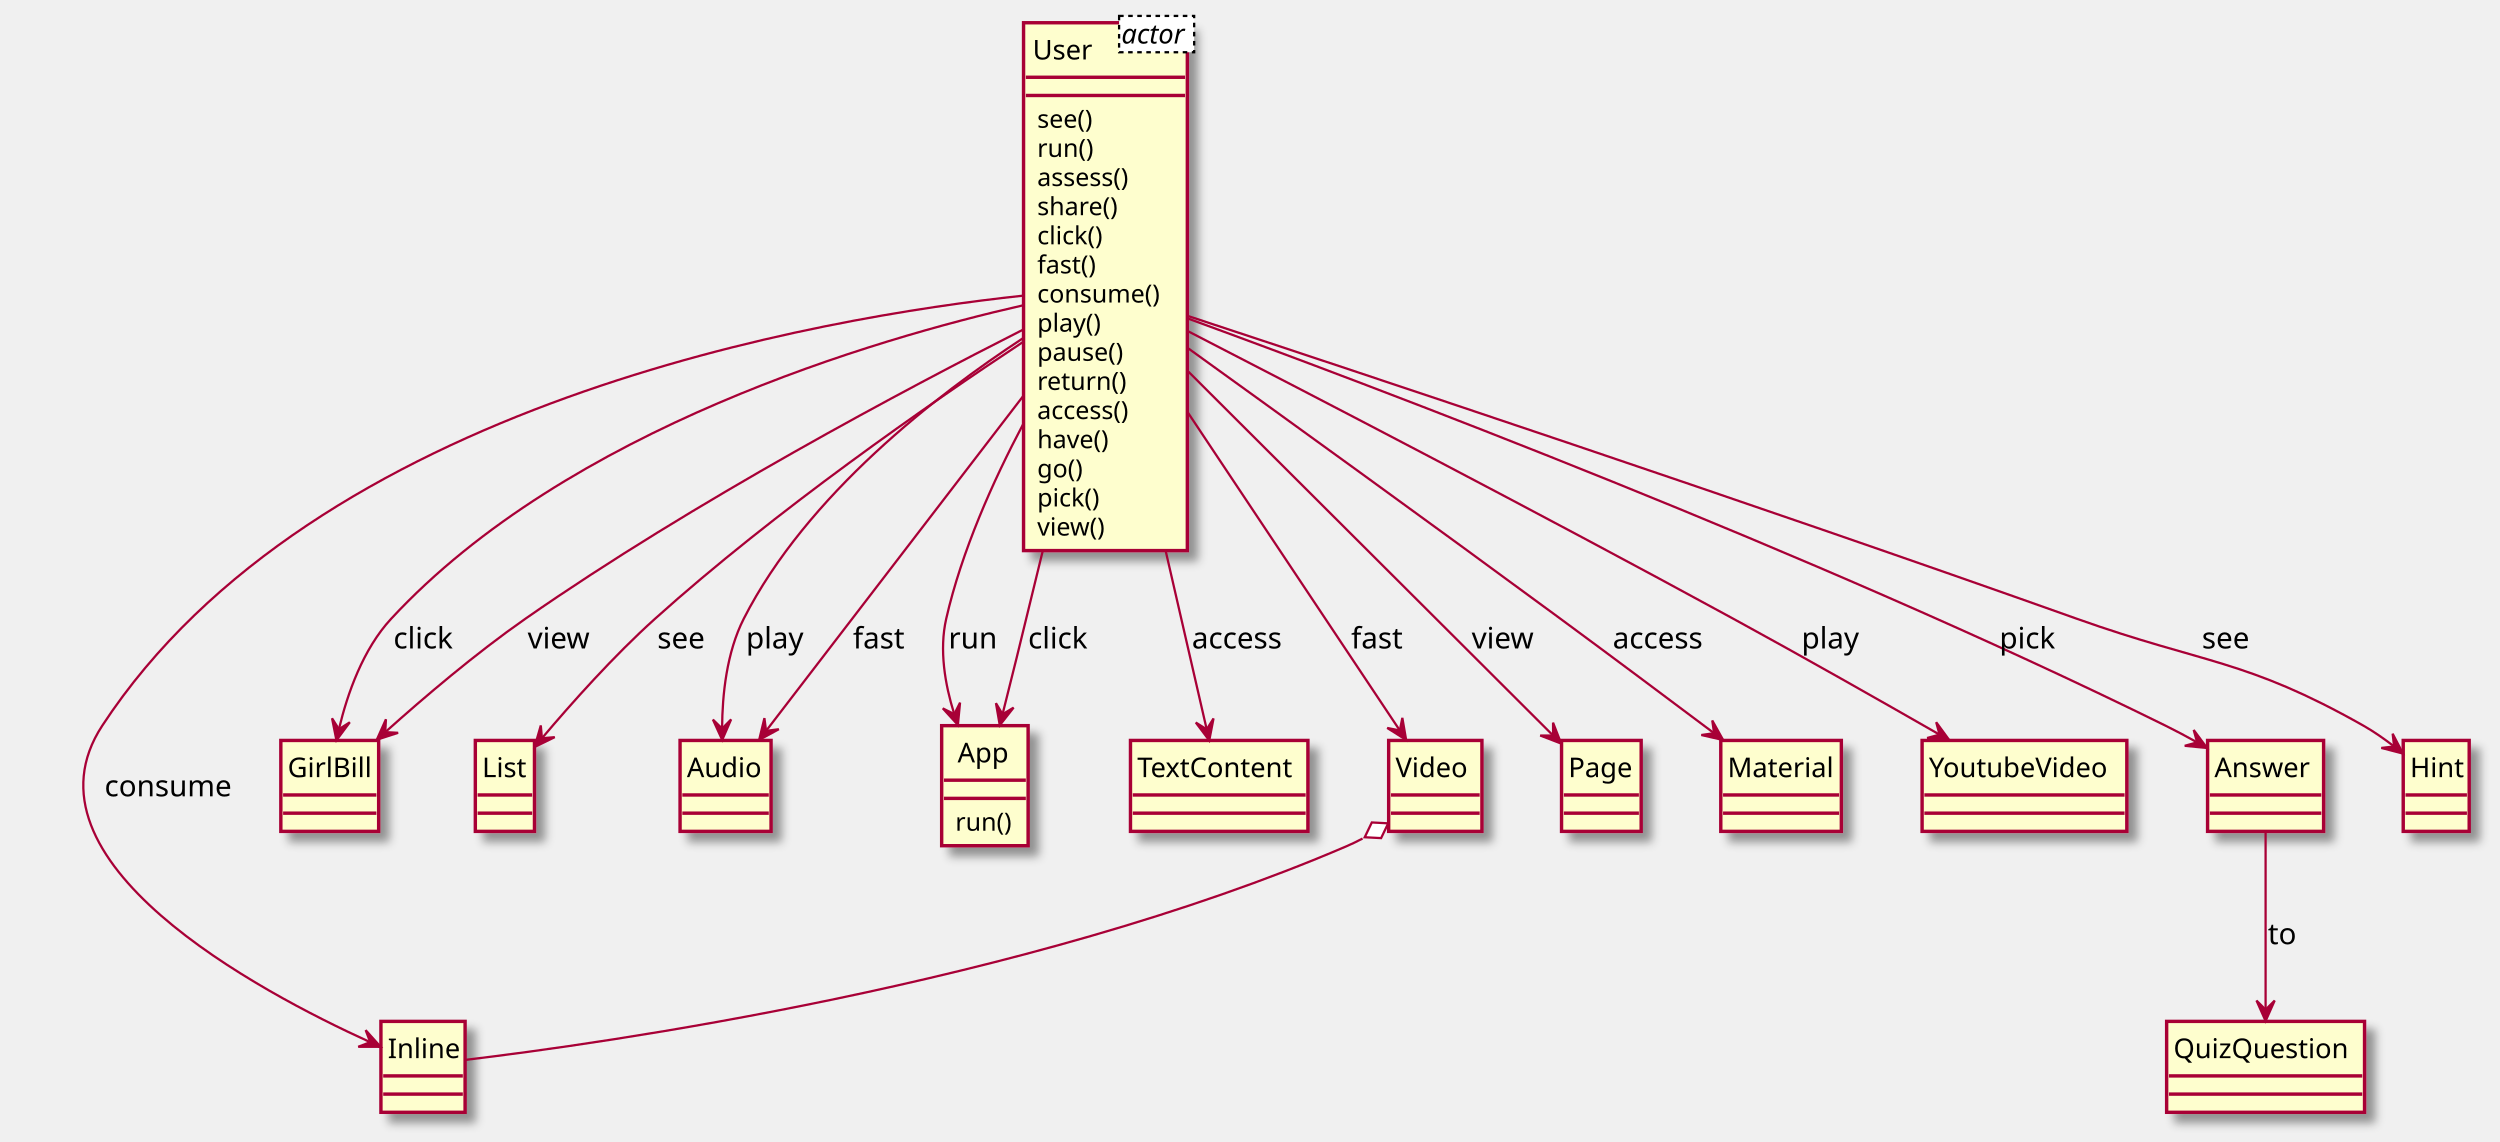
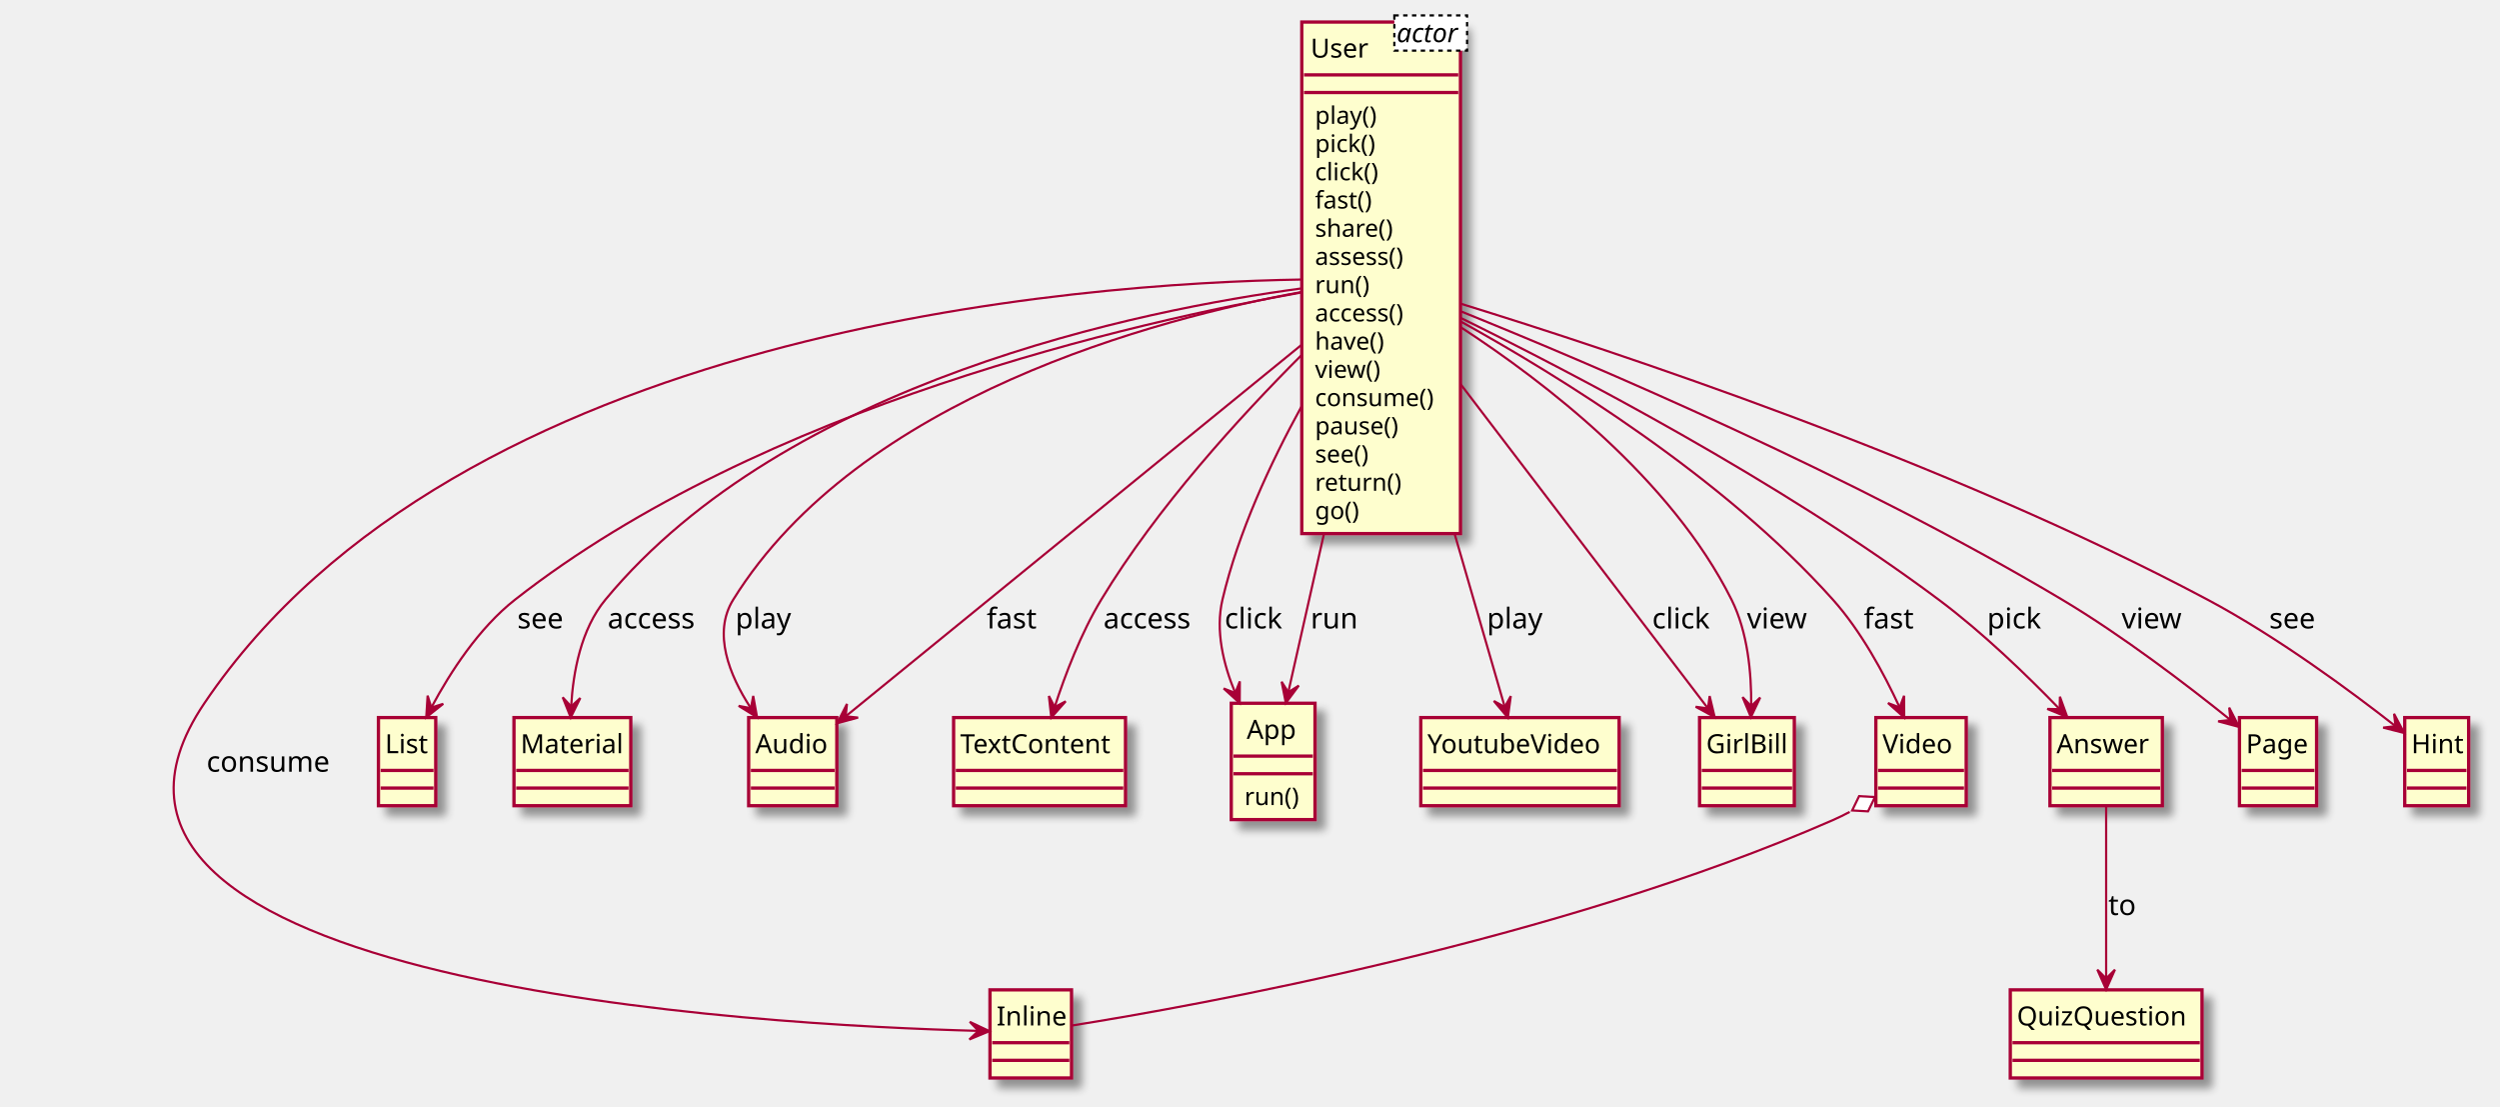
- <svg xmlns="http://www.w3.org/2000/svg" contentScriptType="application/ecmascript" contentStyleType="text/css" height="502px" preserveAspectRatio="none" style="width:1099px;height:502px;background:#FFFFFF;" version="1.1" viewBox="0 0 1099 502" width="1099px" zoomAndPan="magnify">
+ <svg xmlns="http://www.w3.org/2000/svg" contentScriptType="application/ecmascript" contentStyleType="text/css" height="502px" preserveAspectRatio="none" style="width:1134px;height:502px;background:#FFFFFF;" version="1.1" viewBox="0 0 1134 502" width="1134px" zoomAndPan="magnify">
  <defs>
-     <filter height="300%" id="f72lusz4ehf7g" width="300%" x="-1" y="-1">
+     <filter height="300%" id="f5y6utn0iyf1y" width="300%" x="-1" y="-1">
      <feGaussianBlur result="blurOut" stdDeviation="2.0" />
      <feColorMatrix in="blurOut" result="blurOut2" type="matrix" values="0 0 0 0 0 0 0 0 0 0 0 0 0 0 0 0 0 0 .4 0" />
      <feOffset dx="4.0" dy="4.0" in="blurOut2" result="blurOut3" />
      <feBlend in="SourceGraphic" in2="blurOut3" mode="normal" />
    </filter>
  </defs>
  <g>
-     <rect codeLine="6" fill="#FEFECE" filter="url(#f72lusz4ehf7g)" height="232.039" id="User" style="stroke:#A80036;stroke-width:1.5;" width="72" x="449.955" y="10" />
-     <text fill="#000000" font-family="sans-serif" font-size="12" lengthAdjust="spacing" textLength="29" x="453.955" y="26.139">User</text>
-     <rect fill="#FFFFFF" height="15.969" style="stroke:#000000;stroke-width:1.0;stroke-dasharray:2.0,2.0;" width="33" x="491.955" y="7" />
-     <text fill="#000000" font-family="sans-serif" font-size="12" font-style="italic" lengthAdjust="spacing" textLength="31" x="492.955" y="19.139">actor</text>
-     <line style="stroke:#A80036;stroke-width:1.5;" x1="450.955" x2="520.955" y1="33.969" y2="33.969" />
-     <line style="stroke:#A80036;stroke-width:1.5;" x1="450.955" x2="520.955" y1="41.969" y2="41.969" />
-     <text fill="#000000" font-family="sans-serif" font-size="11" lengthAdjust="spacing" textLength="30" x="455.955" y="56.179">see()</text>
-     <text fill="#000000" font-family="sans-serif" font-size="11" lengthAdjust="spacing" textLength="26" x="455.955" y="68.984">run()</text>
-     <text fill="#000000" font-family="sans-serif" font-size="11" lengthAdjust="spacing" textLength="47" x="455.955" y="81.789">assess()</text>
-     <text fill="#000000" font-family="sans-serif" font-size="11" lengthAdjust="spacing" textLength="40" x="455.955" y="94.593">share()</text>
-     <text fill="#000000" font-family="sans-serif" font-size="11" lengthAdjust="spacing" textLength="32" x="455.955" y="107.398">click()</text>
-     <text fill="#000000" font-family="sans-serif" font-size="11" lengthAdjust="spacing" textLength="29" x="455.955" y="120.203">fast()</text>
-     <text fill="#000000" font-family="sans-serif" font-size="11" lengthAdjust="spacing" textLength="60" x="455.955" y="133.007">consume()</text>
-     <text fill="#000000" font-family="sans-serif" font-size="11" lengthAdjust="spacing" textLength="32" x="455.955" y="145.812">play()</text>
-     <text fill="#000000" font-family="sans-serif" font-size="11" lengthAdjust="spacing" textLength="43" x="455.955" y="158.617">pause()</text>
-     <text fill="#000000" font-family="sans-serif" font-size="11" lengthAdjust="spacing" textLength="42" x="455.955" y="171.421">return()</text>
-     <text fill="#000000" font-family="sans-serif" font-size="11" lengthAdjust="spacing" textLength="47" x="455.955" y="184.226">access()</text>
-     <text fill="#000000" font-family="sans-serif" font-size="11" lengthAdjust="spacing" textLength="37" x="455.955" y="197.031">have()</text>
-     <text fill="#000000" font-family="sans-serif" font-size="11" lengthAdjust="spacing" textLength="22" x="455.955" y="209.835">go()</text>
-     <text fill="#000000" font-family="sans-serif" font-size="11" lengthAdjust="spacing" textLength="30" x="455.955" y="222.64">pick()</text>
-     <text fill="#000000" font-family="sans-serif" font-size="11" lengthAdjust="spacing" textLength="35" x="455.955" y="235.445">view()</text>
-     <rect codeLine="4" fill="#FEFECE" filter="url(#f72lusz4ehf7g)" height="39.969" id="Inline" style="stroke:#A80036;stroke-width:1.5;" width="37" x="167.455" y="449" />
-     <text fill="#000000" font-family="sans-serif" font-size="12" lengthAdjust="spacing" textLength="31" x="170.455" y="465.139">Inline</text>
-     <line style="stroke:#A80036;stroke-width:1.5;" x1="168.455" x2="203.455" y1="472.969" y2="472.969" />
-     <line style="stroke:#A80036;stroke-width:1.5;" x1="168.455" x2="203.455" y1="480.969" y2="480.969" />
-     <rect codeLine="23" fill="#FEFECE" filter="url(#f72lusz4ehf7g)" height="39.969" id="GirlBill" style="stroke:#A80036;stroke-width:1.5;" width="43" x="123.455" y="325.5" />
-     <text fill="#000000" font-family="sans-serif" font-size="12" lengthAdjust="spacing" textLength="37" x="126.455" y="341.639">GirlBill</text>
-     <line style="stroke:#A80036;stroke-width:1.5;" x1="124.455" x2="165.455" y1="349.469" y2="349.469" />
-     <line style="stroke:#A80036;stroke-width:1.5;" x1="124.455" x2="165.455" y1="357.469" y2="357.469" />
-     <rect codeLine="25" fill="#FEFECE" filter="url(#f72lusz4ehf7g)" height="39.969" id="List" style="stroke:#A80036;stroke-width:1.5;" width="26" x="208.955" y="325.5" />
-     <text fill="#000000" font-family="sans-serif" font-size="12" lengthAdjust="spacing" textLength="20" x="211.955" y="341.639">List</text>
-     <line style="stroke:#A80036;stroke-width:1.5;" x1="209.955" x2="233.955" y1="349.469" y2="349.469" />
-     <line style="stroke:#A80036;stroke-width:1.5;" x1="209.955" x2="233.955" y1="357.469" y2="357.469" />
-     <rect codeLine="27" fill="#FEFECE" filter="url(#f72lusz4ehf7g)" height="39.969" id="Audio" style="stroke:#A80036;stroke-width:1.5;" width="40" x="298.955" y="325.5" />
-     <text fill="#000000" font-family="sans-serif" font-size="12" lengthAdjust="spacing" textLength="34" x="301.955" y="341.639">Audio</text>
-     <line style="stroke:#A80036;stroke-width:1.5;" x1="299.955" x2="337.955" y1="349.469" y2="349.469" />
-     <line style="stroke:#A80036;stroke-width:1.5;" x1="299.955" x2="337.955" y1="357.469" y2="357.469" />
-     <rect codeLine="29" fill="#FEFECE" filter="url(#f72lusz4ehf7g)" height="52.773" id="App" style="stroke:#A80036;stroke-width:1.5;" width="38" x="413.955" y="319" />
-     <text fill="#000000" font-family="sans-serif" font-size="12" lengthAdjust="spacing" textLength="24" x="420.955" y="335.139">App</text>
-     <line style="stroke:#A80036;stroke-width:1.5;" x1="414.955" x2="450.955" y1="342.969" y2="342.969" />
-     <line style="stroke:#A80036;stroke-width:1.5;" x1="414.955" x2="450.955" y1="350.969" y2="350.969" />
-     <text fill="#000000" font-family="sans-serif" font-size="11" lengthAdjust="spacing" textLength="26" x="419.955" y="365.179">run()</text>
-     <rect codeLine="32" fill="#FEFECE" filter="url(#f72lusz4ehf7g)" height="39.969" id="TextContent" style="stroke:#A80036;stroke-width:1.5;" width="78" x="496.955" y="325.5" />
-     <text fill="#000000" font-family="sans-serif" font-size="12" lengthAdjust="spacing" textLength="72" x="499.955" y="341.639">TextContent</text>
-     <line style="stroke:#A80036;stroke-width:1.5;" x1="497.955" x2="573.955" y1="349.469" y2="349.469" />
-     <line style="stroke:#A80036;stroke-width:1.5;" x1="497.955" x2="573.955" y1="357.469" y2="357.469" />
-     <rect codeLine="34" fill="#FEFECE" filter="url(#f72lusz4ehf7g)" height="39.969" id="Answer" style="stroke:#A80036;stroke-width:1.5;" width="51" x="970.455" y="325.5" />
-     <text fill="#000000" font-family="sans-serif" font-size="12" lengthAdjust="spacing" textLength="45" x="973.455" y="341.639">Answer</text>
-     <line style="stroke:#A80036;stroke-width:1.5;" x1="971.455" x2="1020.455" y1="349.469" y2="349.469" />
-     <line style="stroke:#A80036;stroke-width:1.5;" x1="971.455" x2="1020.455" y1="357.469" y2="357.469" />
-     <rect codeLine="36" fill="#FEFECE" filter="url(#f72lusz4ehf7g)" height="39.969" id="Page" style="stroke:#A80036;stroke-width:1.5;" width="35" x="686.455" y="325.5" />
-     <text fill="#000000" font-family="sans-serif" font-size="12" lengthAdjust="spacing" textLength="29" x="689.455" y="341.639">Page</text>
-     <line style="stroke:#A80036;stroke-width:1.5;" x1="687.455" x2="720.455" y1="349.469" y2="349.469" />
-     <line style="stroke:#A80036;stroke-width:1.5;" x1="687.455" x2="720.455" y1="357.469" y2="357.469" />
-     <rect codeLine="38" fill="#FEFECE" filter="url(#f72lusz4ehf7g)" height="39.969" id="Material" style="stroke:#A80036;stroke-width:1.5;" width="53" x="756.455" y="325.5" />
-     <text fill="#000000" font-family="sans-serif" font-size="12" lengthAdjust="spacing" textLength="47" x="759.455" y="341.639">Material</text>
-     <line style="stroke:#A80036;stroke-width:1.5;" x1="757.455" x2="808.455" y1="349.469" y2="349.469" />
-     <line style="stroke:#A80036;stroke-width:1.5;" x1="757.455" x2="808.455" y1="357.469" y2="357.469" />
-     <rect codeLine="40" fill="#FEFECE" filter="url(#f72lusz4ehf7g)" height="39.969" id="YoutubeVideo" style="stroke:#A80036;stroke-width:1.5;" width="90" x="844.955" y="325.5" />
-     <text fill="#000000" font-family="sans-serif" font-size="12" lengthAdjust="spacing" textLength="84" x="847.955" y="341.639">YoutubeVideo</text>
-     <line style="stroke:#A80036;stroke-width:1.5;" x1="845.955" x2="933.955" y1="349.469" y2="349.469" />
-     <line style="stroke:#A80036;stroke-width:1.5;" x1="845.955" x2="933.955" y1="357.469" y2="357.469" />
-     <rect codeLine="42" fill="#FEFECE" filter="url(#f72lusz4ehf7g)" height="39.969" id="Video" style="stroke:#A80036;stroke-width:1.5;" width="41" x="610.455" y="325.5" />
-     <text fill="#000000" font-family="sans-serif" font-size="12" lengthAdjust="spacing" textLength="35" x="613.455" y="341.639">Video</text>
-     <line style="stroke:#A80036;stroke-width:1.5;" x1="611.455" x2="650.455" y1="349.469" y2="349.469" />
-     <line style="stroke:#A80036;stroke-width:1.5;" x1="611.455" x2="650.455" y1="357.469" y2="357.469" />
-     <rect codeLine="44" fill="#FEFECE" filter="url(#f72lusz4ehf7g)" height="39.969" id="Hint" style="stroke:#A80036;stroke-width:1.5;" width="29" x="1056.457" y="325.5" />
-     <text fill="#000000" font-family="sans-serif" font-size="12" lengthAdjust="spacing" textLength="23" x="1059.457" y="341.639">Hint</text>
-     <line style="stroke:#A80036;stroke-width:1.5;" x1="1057.457" x2="1084.457" y1="349.469" y2="349.469" />
-     <line style="stroke:#A80036;stroke-width:1.5;" x1="1057.457" x2="1084.457" y1="357.469" y2="357.469" />
-     <rect codeLine="46" fill="#FEFECE" filter="url(#f72lusz4ehf7g)" height="39.969" id="QuizQuestion" style="stroke:#A80036;stroke-width:1.5;" width="87" x="952.455" y="449" />
-     <text fill="#000000" font-family="sans-serif" font-size="12" lengthAdjust="spacing" textLength="81" x="955.455" y="465.139">QuizQuestion</text>
-     <line style="stroke:#A80036;stroke-width:1.5;" x1="953.455" x2="1038.455" y1="472.969" y2="472.969" />
-     <line style="stroke:#A80036;stroke-width:1.5;" x1="953.455" x2="1038.455" y1="480.969" y2="480.969" />
-     <path codeLine="48" d="M458.412,242.086 C454.59,257.856 450.693,273.833 446.955,289 C444.966,297.07 442.782,305.791 440.743,313.877 " fill="none" id="User-to-App" style="stroke:#A80036;stroke-width:1.0;" />
-     <polygon fill="#A80036" points="439.495,318.817,445.577,311.071,440.719,313.969,437.821,309.111,439.495,318.817" style="stroke:#A80036;stroke-width:1.0;" />
-     <text fill="#000000" font-family="sans-serif" font-size="13" lengthAdjust="spacing" textLength="27" x="451.955" y="285.067">click</text>
-     <path codeLine="52" d="M449.94,186.143 C436.448,211.602 422.749,242.298 415.955,272 C412.824,285.685 415.408,300.804 419.422,313.679 " fill="none" id="User-to-App-1" style="stroke:#A80036;stroke-width:1.0;" />
-     <polygon fill="#A80036" points="421.086,318.679,422.04,308.877,419.507,313.935,414.449,311.402,421.086,318.679" style="stroke:#A80036;stroke-width:1.0;" />
-     <text fill="#000000" font-family="sans-serif" font-size="13" lengthAdjust="spacing" textLength="21" x="416.955" y="285.067">run</text>
-     <path codeLine="49" d="M449.672,129.98 C361.824,139.378 138.093,176.867 44.955,319 C6,378.447 113.462,435.756 162.738,458.135 " fill="none" id="User-to-Inline" style="stroke:#A80036;stroke-width:1.0;" />
-     <polygon fill="#A80036" points="167.318,460.191,160.745,452.857,162.756,458.144,157.469,460.156,167.318,460.191" style="stroke:#A80036;stroke-width:1.0;" />
-     <text fill="#000000" font-family="sans-serif" font-size="13" lengthAdjust="spacing" textLength="59" x="45.955" y="350.067">consume</text>
-     <path codeLine="50" d="M521.984,181.044 C551.925,225.955 593.087,287.698 615.268,320.97 " fill="none" id="User-to-Video" style="stroke:#A80036;stroke-width:1.0;" />
-     <polygon fill="#A80036" points="618.138,325.275,616.472,315.568,615.364,321.115,609.817,320.007,618.138,325.275" style="stroke:#A80036;stroke-width:1.0;" />
-     <text fill="#000000" font-family="sans-serif" font-size="13" lengthAdjust="spacing" textLength="25" x="593.955" y="285.067">fast</text>
-     <path codeLine="51" d="M449.924,173.926 C415.095,219.288 363.766,286.138 336.879,321.156 " fill="none" id="User-to-Audio" style="stroke:#A80036;stroke-width:1.0;" />
-     <polygon fill="#A80036" points="333.724,325.265,342.378,320.564,336.769,321.3,336.034,315.691,333.724,325.265" style="stroke:#A80036;stroke-width:1.0;" />
-     <text fill="#000000" font-family="sans-serif" font-size="13" lengthAdjust="spacing" textLength="25" x="374.955" y="285.067">fast</text>
-     <path codeLine="58" d="M449.874,148.563 C412.178,173.243 354.739,217.393 326.955,272 C319.437,286.776 317.516,305.401 317.434,320.073 " fill="none" id="User-to-Audio-1" style="stroke:#A80036;stroke-width:1.0;" />
-     <polygon fill="#A80036" points="317.48,325.285,321.4,316.25,317.436,320.285,313.4,316.321,317.48,325.285" style="stroke:#A80036;stroke-width:1.0;" />
-     <text fill="#000000" font-family="sans-serif" font-size="13" lengthAdjust="spacing" textLength="27" x="327.955" y="285.067">play</text>
-     <path codeLine="53" d="M522.045,139.974 C601.31,168.878 795.973,242.101 951.955,319 C956.469,321.225 961.154,323.724 965.71,326.264 " fill="none" id="User-to-Answer" style="stroke:#A80036;stroke-width:1.0;" />
-     <polygon fill="#A80036" points="970.212,328.809,964.347,320.897,965.86,326.348,960.409,327.861,970.212,328.809" style="stroke:#A80036;stroke-width:1.0;" />
-     <text fill="#000000" font-family="sans-serif" font-size="13" lengthAdjust="spacing" textLength="25" x="878.955" y="285.067">pick</text>
-     <path codeLine="54" d="M449.647,144.96 C399.026,170.59 305.114,220.309 230.955,272 C209.245,287.133 186.42,306.56 169.745,321.495 " fill="none" id="User-to-GirlBill" style="stroke:#A80036;stroke-width:1.0;" />
-     <polygon fill="#A80036" points="165.643,325.19,175.008,322.14,169.359,321.844,169.655,316.195,165.643,325.19" style="stroke:#A80036;stroke-width:1.0;" />
-     <text fill="#000000" font-family="sans-serif" font-size="13" lengthAdjust="spacing" textLength="30" x="231.955" y="285.067">view</text>
-     <path codeLine="56" d="M449.821,134.199 C385.259,148.876 249.601,188.208 171.955,272 C159.57,285.365 152.729,304.926 149.034,320.361 " fill="none" id="User-to-GirlBill-1" style="stroke:#A80036;stroke-width:1.0;" />
-     <polygon fill="#A80036" points="147.898,325.423,153.773,317.518,148.994,320.545,145.968,315.765,147.898,325.423" style="stroke:#A80036;stroke-width:1.0;" />
-     <text fill="#000000" font-family="sans-serif" font-size="13" lengthAdjust="spacing" textLength="27" x="172.955" y="285.067">click</text>
-     <path codeLine="55" d="M522.2,153.037 C562.356,181.939 628.967,230.048 685.955,272 C708.622,288.686 734.108,307.747 753.267,322.136 " fill="none" id="User-to-Material" style="stroke:#A80036;stroke-width:1.0;" />
-     <polygon fill="#A80036" points="757.501,325.318,752.708,316.714,753.503,322.315,747.903,323.11,757.501,325.318" style="stroke:#A80036;stroke-width:1.0;" />
-     <text fill="#000000" font-family="sans-serif" font-size="13" lengthAdjust="spacing" textLength="44" x="708.955" y="285.067">access</text>
-     <path codeLine="57" d="M522.316,145.638 C575.29,172.897 676.67,225.459 761.955,272 C792.557,288.7 826.917,308.204 852.327,322.773 " fill="none" id="User-to-YoutubeVideo" style="stroke:#A80036;stroke-width:1.0;" />
-     <polygon fill="#A80036" points="856.964,325.434,851.15,317.485,852.628,322.945,847.167,324.423,856.964,325.434" style="stroke:#A80036;stroke-width:1.0;" />
-     <text fill="#000000" font-family="sans-serif" font-size="13" lengthAdjust="spacing" textLength="27" x="791.955" y="285.067">play</text>
-     <path codeLine="59" d="M522.07,138.862 C595.782,163.162 768.773,220.641 912.955,272 C969.259,292.056 986.936,289.565 1038.957,319 C1043.497,321.571 1048.067,324.768 1052.277,328.019 " fill="none" id="User-to-Hint" style="stroke:#A80036;stroke-width:1.0;" />
-     <polygon fill="#A80036" points="1056.357,331.268,1051.809,322.532,1052.446,328.153,1046.825,328.79,1056.357,331.268" style="stroke:#A80036;stroke-width:1.0;" />
-     <text fill="#000000" font-family="sans-serif" font-size="13" lengthAdjust="spacing" textLength="23" x="967.955" y="285.067">see</text>
-     <path codeLine="60" d="M995.955,365.752 C995.955,386.903 995.955,420.909 995.955,443.837 " fill="none" id="Answer-to-QuizQuestion" style="stroke:#A80036;stroke-width:1.0;" />
-     <polygon fill="#A80036" points="995.955,448.838,999.955,439.838,995.955,443.838,991.955,439.838,995.955,448.838" style="stroke:#A80036;stroke-width:1.0;" />
-     <text fill="#000000" font-family="sans-serif" font-size="13" lengthAdjust="spacing" textLength="13" x="996.955" y="415.067">to</text>
-     <path codeLine="61" d="M522.443,163.405 C568.17,209.026 645.056,285.736 682.358,322.953 " fill="none" id="User-to-Page" style="stroke:#A80036;stroke-width:1.0;" />
-     <polygon fill="#A80036" points="686.274,326.86,682.727,317.672,682.734,323.329,677.077,323.336,686.274,326.86" style="stroke:#A80036;stroke-width:1.0;" />
-     <text fill="#000000" font-family="sans-serif" font-size="13" lengthAdjust="spacing" textLength="30" x="646.955" y="285.067">view</text>
-     <path codeLine="62" d="M512.419,242.119 C519.228,271.737 525.891,300.724 530.38,320.25 " fill="none" id="User-to-TextContent" style="stroke:#A80036;stroke-width:1.0;" />
-     <polygon fill="#A80036" points="531.587,325.499,533.469,315.832,530.467,320.626,525.673,317.624,531.587,325.499" style="stroke:#A80036;stroke-width:1.0;" />
-     <text fill="#000000" font-family="sans-serif" font-size="13" lengthAdjust="spacing" textLength="44" x="523.955" y="285.067">access</text>
-     <path codeLine="63" d="M598.983,368.617 C596.652,369.85 594.296,370.994 591.955,372 C450.198,432.877 263.269,458.909 204.472,465.937 " fill="none" id="Video-backto-Inline" style="stroke:#A80036;stroke-width:1.0;" />
-     <polygon fill="#FFFFFF" points="610.252,361.934,603.051,361.554,599.931,368.055,607.132,368.435,610.252,361.934" style="stroke:#A80036;stroke-width:1.0;" />
-     <path codeLine="64" d="M449.62,150.387 C408.601,177.504 340.714,224.576 287.955,272 C269.788,288.329 251.249,309.134 238.464,324.265 " fill="none" id="User-to-List" style="stroke:#A80036;stroke-width:1.0;" />
-     <polygon fill="#A80036" points="235.015,328.374,243.865,324.051,238.229,324.544,237.737,318.909,235.015,328.374" style="stroke:#A80036;stroke-width:1.0;" />
-     <text fill="#000000" font-family="sans-serif" font-size="13" lengthAdjust="spacing" textLength="23" x="288.955" y="285.067">see</text>
+     <rect codeLine="6" fill="#FEFECE" filter="url(#f5y6utn0iyf1y)" height="232.039" id="User" style="stroke:#A80036;stroke-width:1.5;" width="72" x="590.73" y="10" />
+     <text fill="#000000" font-family="sans-serif" font-size="12" lengthAdjust="spacing" textLength="29" x="594.73" y="26.139">User</text>
+     <rect fill="#FFFFFF" height="15.969" style="stroke:#000000;stroke-width:1.0;stroke-dasharray:2.0,2.0;" width="33" x="632.73" y="7" />
+     <text fill="#000000" font-family="sans-serif" font-size="12" font-style="italic" lengthAdjust="spacing" textLength="31" x="633.73" y="19.139">actor</text>
+     <line style="stroke:#A80036;stroke-width:1.5;" x1="591.73" x2="661.73" y1="33.969" y2="33.969" />
+     <line style="stroke:#A80036;stroke-width:1.5;" x1="591.73" x2="661.73" y1="41.969" y2="41.969" />
+     <text fill="#000000" font-family="sans-serif" font-size="11" lengthAdjust="spacing" textLength="32" x="596.73" y="56.179">play()</text>
+     <text fill="#000000" font-family="sans-serif" font-size="11" lengthAdjust="spacing" textLength="30" x="596.73" y="68.984">pick()</text>
+     <text fill="#000000" font-family="sans-serif" font-size="11" lengthAdjust="spacing" textLength="32" x="596.73" y="81.789">click()</text>
+     <text fill="#000000" font-family="sans-serif" font-size="11" lengthAdjust="spacing" textLength="29" x="596.73" y="94.593">fast()</text>
+     <text fill="#000000" font-family="sans-serif" font-size="11" lengthAdjust="spacing" textLength="40" x="596.73" y="107.398">share()</text>
+     <text fill="#000000" font-family="sans-serif" font-size="11" lengthAdjust="spacing" textLength="47" x="596.73" y="120.203">assess()</text>
+     <text fill="#000000" font-family="sans-serif" font-size="11" lengthAdjust="spacing" textLength="26" x="596.73" y="133.007">run()</text>
+     <text fill="#000000" font-family="sans-serif" font-size="11" lengthAdjust="spacing" textLength="47" x="596.73" y="145.812">access()</text>
+     <text fill="#000000" font-family="sans-serif" font-size="11" lengthAdjust="spacing" textLength="37" x="596.73" y="158.617">have()</text>
+     <text fill="#000000" font-family="sans-serif" font-size="11" lengthAdjust="spacing" textLength="35" x="596.73" y="171.421">view()</text>
+     <text fill="#000000" font-family="sans-serif" font-size="11" lengthAdjust="spacing" textLength="60" x="596.73" y="184.226">consume()</text>
+     <text fill="#000000" font-family="sans-serif" font-size="11" lengthAdjust="spacing" textLength="43" x="596.73" y="197.031">pause()</text>
+     <text fill="#000000" font-family="sans-serif" font-size="11" lengthAdjust="spacing" textLength="30" x="596.73" y="209.835">see()</text>
+     <text fill="#000000" font-family="sans-serif" font-size="11" lengthAdjust="spacing" textLength="42" x="596.73" y="222.64">return()</text>
+     <text fill="#000000" font-family="sans-serif" font-size="11" lengthAdjust="spacing" textLength="22" x="596.73" y="235.445">go()</text>
+     <rect codeLine="4" fill="#FEFECE" filter="url(#f5y6utn0iyf1y)" height="39.969" id="Inline" style="stroke:#A80036;stroke-width:1.5;" width="37" x="449.23" y="449" />
+     <text fill="#000000" font-family="sans-serif" font-size="12" lengthAdjust="spacing" textLength="31" x="452.23" y="465.139">Inline</text>
+     <line style="stroke:#A80036;stroke-width:1.5;" x1="450.23" x2="485.23" y1="472.969" y2="472.969" />
+     <line style="stroke:#A80036;stroke-width:1.5;" x1="450.23" x2="485.23" y1="480.969" y2="480.969" />
+     <rect codeLine="23" fill="#FEFECE" filter="url(#f5y6utn0iyf1y)" height="39.969" id="List" style="stroke:#A80036;stroke-width:1.5;" width="26" x="171.731" y="325.5" />
+     <text fill="#000000" font-family="sans-serif" font-size="12" lengthAdjust="spacing" textLength="20" x="174.731" y="341.639">List</text>
+     <line style="stroke:#A80036;stroke-width:1.5;" x1="172.731" x2="196.731" y1="349.469" y2="349.469" />
+     <line style="stroke:#A80036;stroke-width:1.5;" x1="172.731" x2="196.731" y1="357.469" y2="357.469" />
+     <rect codeLine="25" fill="#FEFECE" filter="url(#f5y6utn0iyf1y)" height="39.969" id="Material" style="stroke:#A80036;stroke-width:1.5;" width="53" x="233.23" y="325.5" />
+     <text fill="#000000" font-family="sans-serif" font-size="12" lengthAdjust="spacing" textLength="47" x="236.23" y="341.639">Material</text>
+     <line style="stroke:#A80036;stroke-width:1.5;" x1="234.23" x2="285.23" y1="349.469" y2="349.469" />
+     <line style="stroke:#A80036;stroke-width:1.5;" x1="234.23" x2="285.23" y1="357.469" y2="357.469" />
+     <rect codeLine="27" fill="#FEFECE" filter="url(#f5y6utn0iyf1y)" height="39.969" id="Audio" style="stroke:#A80036;stroke-width:1.5;" width="40" x="339.73" y="325.5" />
+     <text fill="#000000" font-family="sans-serif" font-size="12" lengthAdjust="spacing" textLength="34" x="342.73" y="341.639">Audio</text>
+     <line style="stroke:#A80036;stroke-width:1.5;" x1="340.73" x2="378.73" y1="349.469" y2="349.469" />
+     <line style="stroke:#A80036;stroke-width:1.5;" x1="340.73" x2="378.73" y1="357.469" y2="357.469" />
+     <rect codeLine="29" fill="#FEFECE" filter="url(#f5y6utn0iyf1y)" height="39.969" id="TextContent" style="stroke:#A80036;stroke-width:1.5;" width="78" x="432.73" y="325.5" />
+     <text fill="#000000" font-family="sans-serif" font-size="12" lengthAdjust="spacing" textLength="72" x="435.73" y="341.639">TextContent</text>
+     <line style="stroke:#A80036;stroke-width:1.5;" x1="433.73" x2="509.73" y1="349.469" y2="349.469" />
+     <line style="stroke:#A80036;stroke-width:1.5;" x1="433.73" x2="509.73" y1="357.469" y2="357.469" />
+     <rect codeLine="31" fill="#FEFECE" filter="url(#f5y6utn0iyf1y)" height="52.773" id="App" style="stroke:#A80036;stroke-width:1.5;" width="38" x="558.73" y="319" />
+     <text fill="#000000" font-family="sans-serif" font-size="12" lengthAdjust="spacing" textLength="24" x="565.73" y="335.139">App</text>
+     <line style="stroke:#A80036;stroke-width:1.5;" x1="559.73" x2="595.73" y1="342.969" y2="342.969" />
+     <line style="stroke:#A80036;stroke-width:1.5;" x1="559.73" x2="595.73" y1="350.969" y2="350.969" />
+     <text fill="#000000" font-family="sans-serif" font-size="11" lengthAdjust="spacing" textLength="26" x="564.73" y="365.179">run()</text>
+     <rect codeLine="34" fill="#FEFECE" filter="url(#f5y6utn0iyf1y)" height="39.969" id="YoutubeVideo" style="stroke:#A80036;stroke-width:1.5;" width="90" x="644.73" y="325.5" />
+     <text fill="#000000" font-family="sans-serif" font-size="12" lengthAdjust="spacing" textLength="84" x="647.73" y="341.639">YoutubeVideo</text>
+     <line style="stroke:#A80036;stroke-width:1.5;" x1="645.73" x2="733.73" y1="349.469" y2="349.469" />
+     <line style="stroke:#A80036;stroke-width:1.5;" x1="645.73" x2="733.73" y1="357.469" y2="357.469" />
+     <rect codeLine="36" fill="#FEFECE" filter="url(#f5y6utn0iyf1y)" height="39.969" id="GirlBill" style="stroke:#A80036;stroke-width:1.5;" width="43" x="771.23" y="325.5" />
+     <text fill="#000000" font-family="sans-serif" font-size="12" lengthAdjust="spacing" textLength="37" x="774.23" y="341.639">GirlBill</text>
+     <line style="stroke:#A80036;stroke-width:1.5;" x1="772.23" x2="813.23" y1="349.469" y2="349.469" />
+     <line style="stroke:#A80036;stroke-width:1.5;" x1="772.23" x2="813.23" y1="357.469" y2="357.469" />
+     <rect codeLine="38" fill="#FEFECE" filter="url(#f5y6utn0iyf1y)" height="39.969" id="Video" style="stroke:#A80036;stroke-width:1.5;" width="41" x="851.23" y="325.5" />
+     <text fill="#000000" font-family="sans-serif" font-size="12" lengthAdjust="spacing" textLength="35" x="854.23" y="341.639">Video</text>
+     <line style="stroke:#A80036;stroke-width:1.5;" x1="852.23" x2="891.23" y1="349.469" y2="349.469" />
+     <line style="stroke:#A80036;stroke-width:1.5;" x1="852.23" x2="891.23" y1="357.469" y2="357.469" />
+     <rect codeLine="40" fill="#FEFECE" filter="url(#f5y6utn0iyf1y)" height="39.969" id="Answer" style="stroke:#A80036;stroke-width:1.5;" width="51" x="930.23" y="325.5" />
+     <text fill="#000000" font-family="sans-serif" font-size="12" lengthAdjust="spacing" textLength="45" x="933.23" y="341.639">Answer</text>
+     <line style="stroke:#A80036;stroke-width:1.5;" x1="931.23" x2="980.23" y1="349.469" y2="349.469" />
+     <line style="stroke:#A80036;stroke-width:1.5;" x1="931.23" x2="980.23" y1="357.469" y2="357.469" />
+     <rect codeLine="42" fill="#FEFECE" filter="url(#f5y6utn0iyf1y)" height="39.969" id="Page" style="stroke:#A80036;stroke-width:1.5;" width="35" x="1016.23" y="325.5" />
+     <text fill="#000000" font-family="sans-serif" font-size="12" lengthAdjust="spacing" textLength="29" x="1019.23" y="341.639">Page</text>
+     <line style="stroke:#A80036;stroke-width:1.5;" x1="1017.23" x2="1050.23" y1="349.469" y2="349.469" />
+     <line style="stroke:#A80036;stroke-width:1.5;" x1="1017.23" x2="1050.23" y1="357.469" y2="357.469" />
+     <rect codeLine="44" fill="#FEFECE" filter="url(#f5y6utn0iyf1y)" height="39.969" id="Hint" style="stroke:#A80036;stroke-width:1.5;" width="29" x="1091.226" y="325.5" />
+     <text fill="#000000" font-family="sans-serif" font-size="12" lengthAdjust="spacing" textLength="23" x="1094.226" y="341.639">Hint</text>
+     <line style="stroke:#A80036;stroke-width:1.5;" x1="1092.226" x2="1119.226" y1="349.469" y2="349.469" />
+     <line style="stroke:#A80036;stroke-width:1.5;" x1="1092.226" x2="1119.226" y1="357.469" y2="357.469" />
+     <rect codeLine="46" fill="#FEFECE" filter="url(#f5y6utn0iyf1y)" height="39.969" id="QuizQuestion" style="stroke:#A80036;stroke-width:1.5;" width="87" x="912.23" y="449" />
+     <text fill="#000000" font-family="sans-serif" font-size="12" lengthAdjust="spacing" textLength="81" x="915.23" y="465.139">QuizQuestion</text>
+     <line style="stroke:#A80036;stroke-width:1.5;" x1="913.23" x2="998.23" y1="472.969" y2="472.969" />
+     <line style="stroke:#A80036;stroke-width:1.5;" x1="913.23" x2="998.23" y1="480.969" y2="480.969" />
+     <path codeLine="48" d="M590.65,184.279 C576.47,210.05 561.888,241.49 554.73,272 C551.426,286.083 555.162,301.389 560.517,314.293 " fill="none" id="User-to-App" style="stroke:#A80036;stroke-width:1.0;" />
+     <polygon fill="#A80036" points="562.553,318.931,562.601,309.082,560.545,314.352,555.275,312.296,562.553,318.931" style="stroke:#A80036;stroke-width:1.0;" />
+     <text fill="#000000" font-family="sans-serif" font-size="13" lengthAdjust="spacing" textLength="27" x="555.73" y="285.067">click</text>
+     <path codeLine="51" d="M600.796,242.119 C594.836,268.571 588.991,294.518 584.675,313.673 " fill="none" id="User-to-App-1" style="stroke:#A80036;stroke-width:1.0;" />
+     <polygon fill="#A80036" points="583.5,318.89,589.38,310.989,584.599,314.012,581.576,309.231,583.5,318.89" style="stroke:#A80036;stroke-width:1.0;" />
+     <text fill="#000000" font-family="sans-serif" font-size="13" lengthAdjust="spacing" textLength="21" x="594.73" y="285.067">run</text>
+     <path codeLine="49" d="M663.088,145.964 C707.264,170.405 782.037,216.435 831.73,272 C844.559,286.344 854.909,305.512 861.864,320.535 " fill="none" id="User-to-Video" style="stroke:#A80036;stroke-width:1.0;" />
+     <polygon fill="#A80036" points="864.092,325.458,864.029,315.609,862.032,320.902,856.74,318.906,864.092,325.458" style="stroke:#A80036;stroke-width:1.0;" />
+     <text fill="#000000" font-family="sans-serif" font-size="13" lengthAdjust="spacing" textLength="25" x="845.73" y="285.067">fast</text>
+     <path codeLine="50" d="M590.642,126.795 C490.315,128.439 207.903,148.617 92.731,319 C6,447.308 348.712,465.127 443.848,467.601 " fill="none" id="User-to-Inline" style="stroke:#A80036;stroke-width:1.0;" />
+     <polygon fill="#A80036" points="448.973,467.726,440.074,463.506,443.975,467.603,439.878,471.503,448.973,467.726" style="stroke:#A80036;stroke-width:1.0;" />
+     <text fill="#000000" font-family="sans-serif" font-size="13" lengthAdjust="spacing" textLength="59" x="93.731" y="350.067">consume</text>
+     <path codeLine="52" d="M662.75,174.194 C697.386,219.576 748.298,286.283 774.959,321.216 " fill="none" id="User-to-GirlBill" style="stroke:#A80036;stroke-width:1.0;" />
+     <polygon fill="#A80036" points="778.088,325.315,775.806,315.734,775.054,321.341,769.447,320.589,778.088,325.315" style="stroke:#A80036;stroke-width:1.0;" />
+     <text fill="#000000" font-family="sans-serif" font-size="13" lengthAdjust="spacing" textLength="27" x="749.73" y="285.067">click</text>
+     <path codeLine="61" d="M662.955,148.49 C700.775,173.108 758.32,217.205 785.73,272 C793.137,286.806 794.799,305.43 794.655,320.095 " fill="none" id="User-to-GirlBill-1" style="stroke:#A80036;stroke-width:1.0;" />
+     <polygon fill="#A80036" points="794.527,325.304,798.747,316.405,794.65,320.305,790.75,316.208,794.527,325.304" style="stroke:#A80036;stroke-width:1.0;" />
+     <text fill="#000000" font-family="sans-serif" font-size="13" lengthAdjust="spacing" textLength="30" x="792.73" y="285.067">view</text>
+     <path codeLine="53" d="M590.596,132.443 C525.536,144.408 390.13,179.689 332.73,272 C323.282,287.195 330.979,306.209 340.535,320.952 " fill="none" id="User-to-Audio" style="stroke:#A80036;stroke-width:1.0;" />
+     <polygon fill="#A80036" points="343.544,325.381,341.797,315.688,340.735,321.245,335.179,320.183,343.544,325.381" style="stroke:#A80036;stroke-width:1.0;" />
+     <text fill="#000000" font-family="sans-serif" font-size="13" lengthAdjust="spacing" textLength="27" x="333.73" y="285.067">play</text>
+     <path codeLine="63" d="M590.722,156.333 C535.453,201.356 431.165,286.309 383.993,324.736 " fill="none" id="User-to-Audio-1" style="stroke:#A80036;stroke-width:1.0;" />
+     <polygon fill="#A80036" points="379.881,328.085,389.385,325.5,383.757,324.926,384.331,319.299,379.881,328.085" style="stroke:#A80036;stroke-width:1.0;" />
+     <text fill="#000000" font-family="sans-serif" font-size="13" lengthAdjust="spacing" textLength="25" x="447.73" y="285.067">fast</text>
+     <path codeLine="54" d="M660.075,242.119 C668.654,271.737 677.05,300.724 682.706,320.25 " fill="none" id="User-to-YoutubeVideo" style="stroke:#A80036;stroke-width:1.0;" />
+     <polygon fill="#A80036" points="684.227,325.499,685.564,315.741,682.836,320.697,677.88,317.968,684.227,325.499" style="stroke:#A80036;stroke-width:1.0;" />
+     <text fill="#000000" font-family="sans-serif" font-size="13" lengthAdjust="spacing" textLength="27" x="674.73" y="285.067">play</text>
+     <path codeLine="55" d="M662.872,137.773 C731.237,158.837 883.256,208.978 1001.73,272 C1033.296,288.791 1066.678,313.465 1086.856,329.257 " fill="none" id="User-to-Hint" style="stroke:#A80036;stroke-width:1.0;" />
+     <polygon fill="#A80036" points="1090.966,332.486,1086.379,323.771,1087.041,329.389,1081.423,330.051,1090.966,332.486" style="stroke:#A80036;stroke-width:1.0;" />
+     <text fill="#000000" font-family="sans-serif" font-size="13" lengthAdjust="spacing" textLength="23" x="1029.73" y="285.067">see</text>
+     <path codeLine="56" d="M662.766,144.17 C713.406,169.055 807.511,218.103 879.73,272 C899.669,286.88 919.943,306.493 934.53,321.567 " fill="none" id="User-to-Answer" style="stroke:#A80036;stroke-width:1.0;" />
+     <polygon fill="#A80036" points="938.113,325.295,934.76,316.034,934.649,321.69,928.993,321.578,938.113,325.295" style="stroke:#A80036;stroke-width:1.0;" />
+     <text fill="#000000" font-family="sans-serif" font-size="13" lengthAdjust="spacing" textLength="25" x="901.73" y="285.067">pick</text>
+     <path codeLine="57" d="M590.571,132.668 C516.68,145.776 345.902,184.048 233.73,272 C217.262,284.912 204.329,304.92 195.895,320.649 " fill="none" id="User-to-List" style="stroke:#A80036;stroke-width:1.0;" />
+     <polygon fill="#A80036" points="193.423,325.38,201.137,319.256,195.739,320.949,194.046,315.551,193.423,325.38" style="stroke:#A80036;stroke-width:1.0;" />
+     <text fill="#000000" font-family="sans-serif" font-size="13" lengthAdjust="spacing" textLength="23" x="234.73" y="285.067">see</text>
+     <path codeLine="58" d="M839.355,368.285 C836.823,369.633 834.265,370.89 831.73,372 C706.007,427.047 541.609,456.382 486.587,465.147 " fill="none" id="Video-backto-Inline" style="stroke:#A80036;stroke-width:1.0;" />
+     <polygon fill="#FFFFFF" points="850.823,361.542,843.624,361.135,840.479,367.625,847.679,368.031,850.823,361.542" style="stroke:#A80036;stroke-width:1.0;" />
+     <path codeLine="59" d="M590.542,161.152 C562.767,188.91 525.015,230.194 499.73,272 C490.508,287.248 483.349,306.059 478.579,320.699 " fill="none" id="User-to-TextContent" style="stroke:#A80036;stroke-width:1.0;" />
+     <polygon fill="#A80036" points="477.054,325.493,483.596,318.13,478.571,320.729,475.973,315.704,477.054,325.493" style="stroke:#A80036;stroke-width:1.0;" />
+     <text fill="#000000" font-family="sans-serif" font-size="13" lengthAdjust="spacing" textLength="44" x="500.73" y="285.067">access</text>
+     <path codeLine="60" d="M955.73,365.752 C955.73,386.903 955.73,420.909 955.73,443.837 " fill="none" id="Answer-to-QuizQuestion" style="stroke:#A80036;stroke-width:1.0;" />
+     <polygon fill="#A80036" points="955.73,448.838,959.73,439.838,955.73,443.838,951.73,439.838,955.73,448.838" style="stroke:#A80036;stroke-width:1.0;" />
+     <text fill="#000000" font-family="sans-serif" font-size="13" lengthAdjust="spacing" textLength="13" x="956.73" y="415.067">to</text>
+     <path codeLine="62" d="M663.125,141.314 C722.137,165.124 841.58,215.839 935.73,272 C963.274,288.43 992.548,310.813 1011.853,326.344 " fill="none" id="User-to-Page" style="stroke:#A80036;stroke-width:1.0;" />
+     <polygon fill="#A80036" points="1016.057,329.744,1011.576,320.974,1012.17,326.599,1006.544,327.194,1016.057,329.744" style="stroke:#A80036;stroke-width:1.0;" />
+     <text fill="#000000" font-family="sans-serif" font-size="13" lengthAdjust="spacing" textLength="30" x="962.73" y="285.067">view</text>
+     <path codeLine="64" d="M590.583,130.835 C518.572,140.496 357.075,172.641 274.73,272 C263.604,285.426 260.057,304.983 259.182,320.402 " fill="none" id="User-to-Material" style="stroke:#A80036;stroke-width:1.0;" />
+     <polygon fill="#A80036" points="258.98,325.457,263.337,316.624,259.18,320.461,255.344,316.304,258.98,325.457" style="stroke:#A80036;stroke-width:1.0;" />
+     <text fill="#000000" font-family="sans-serif" font-size="13" lengthAdjust="spacing" textLength="44" x="275.73" y="285.067">access</text>
  </g>
</svg>
